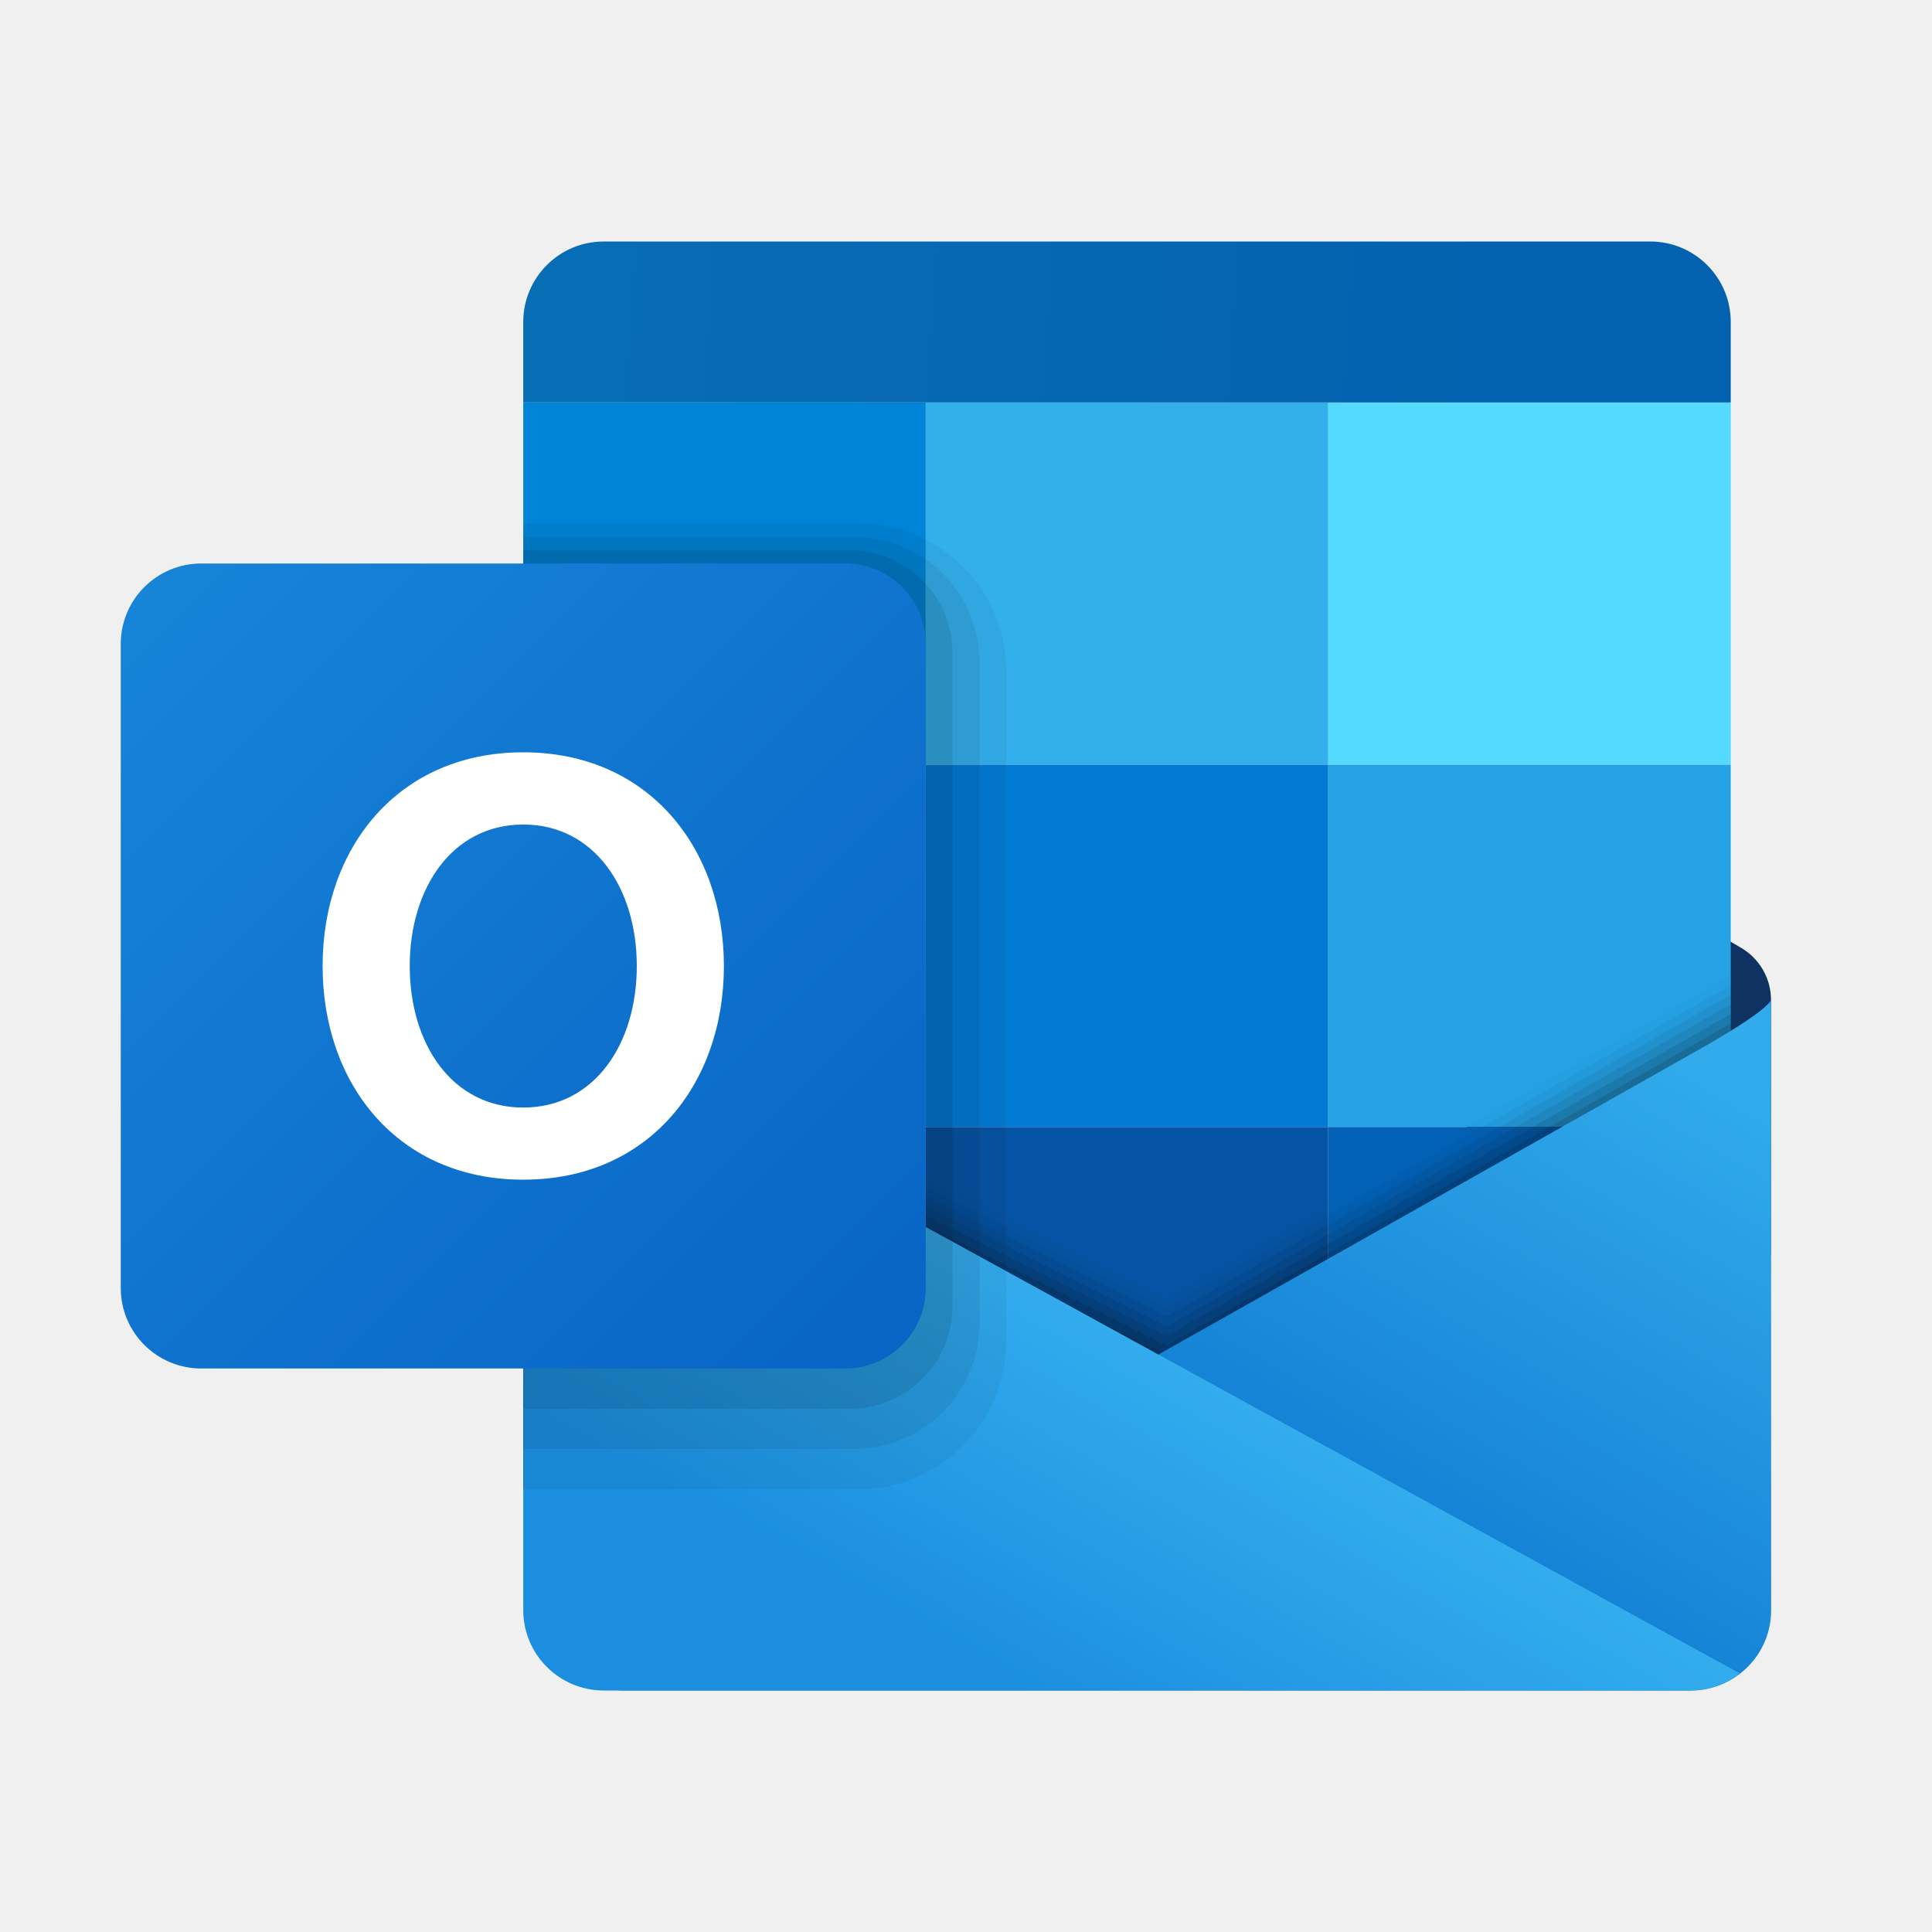
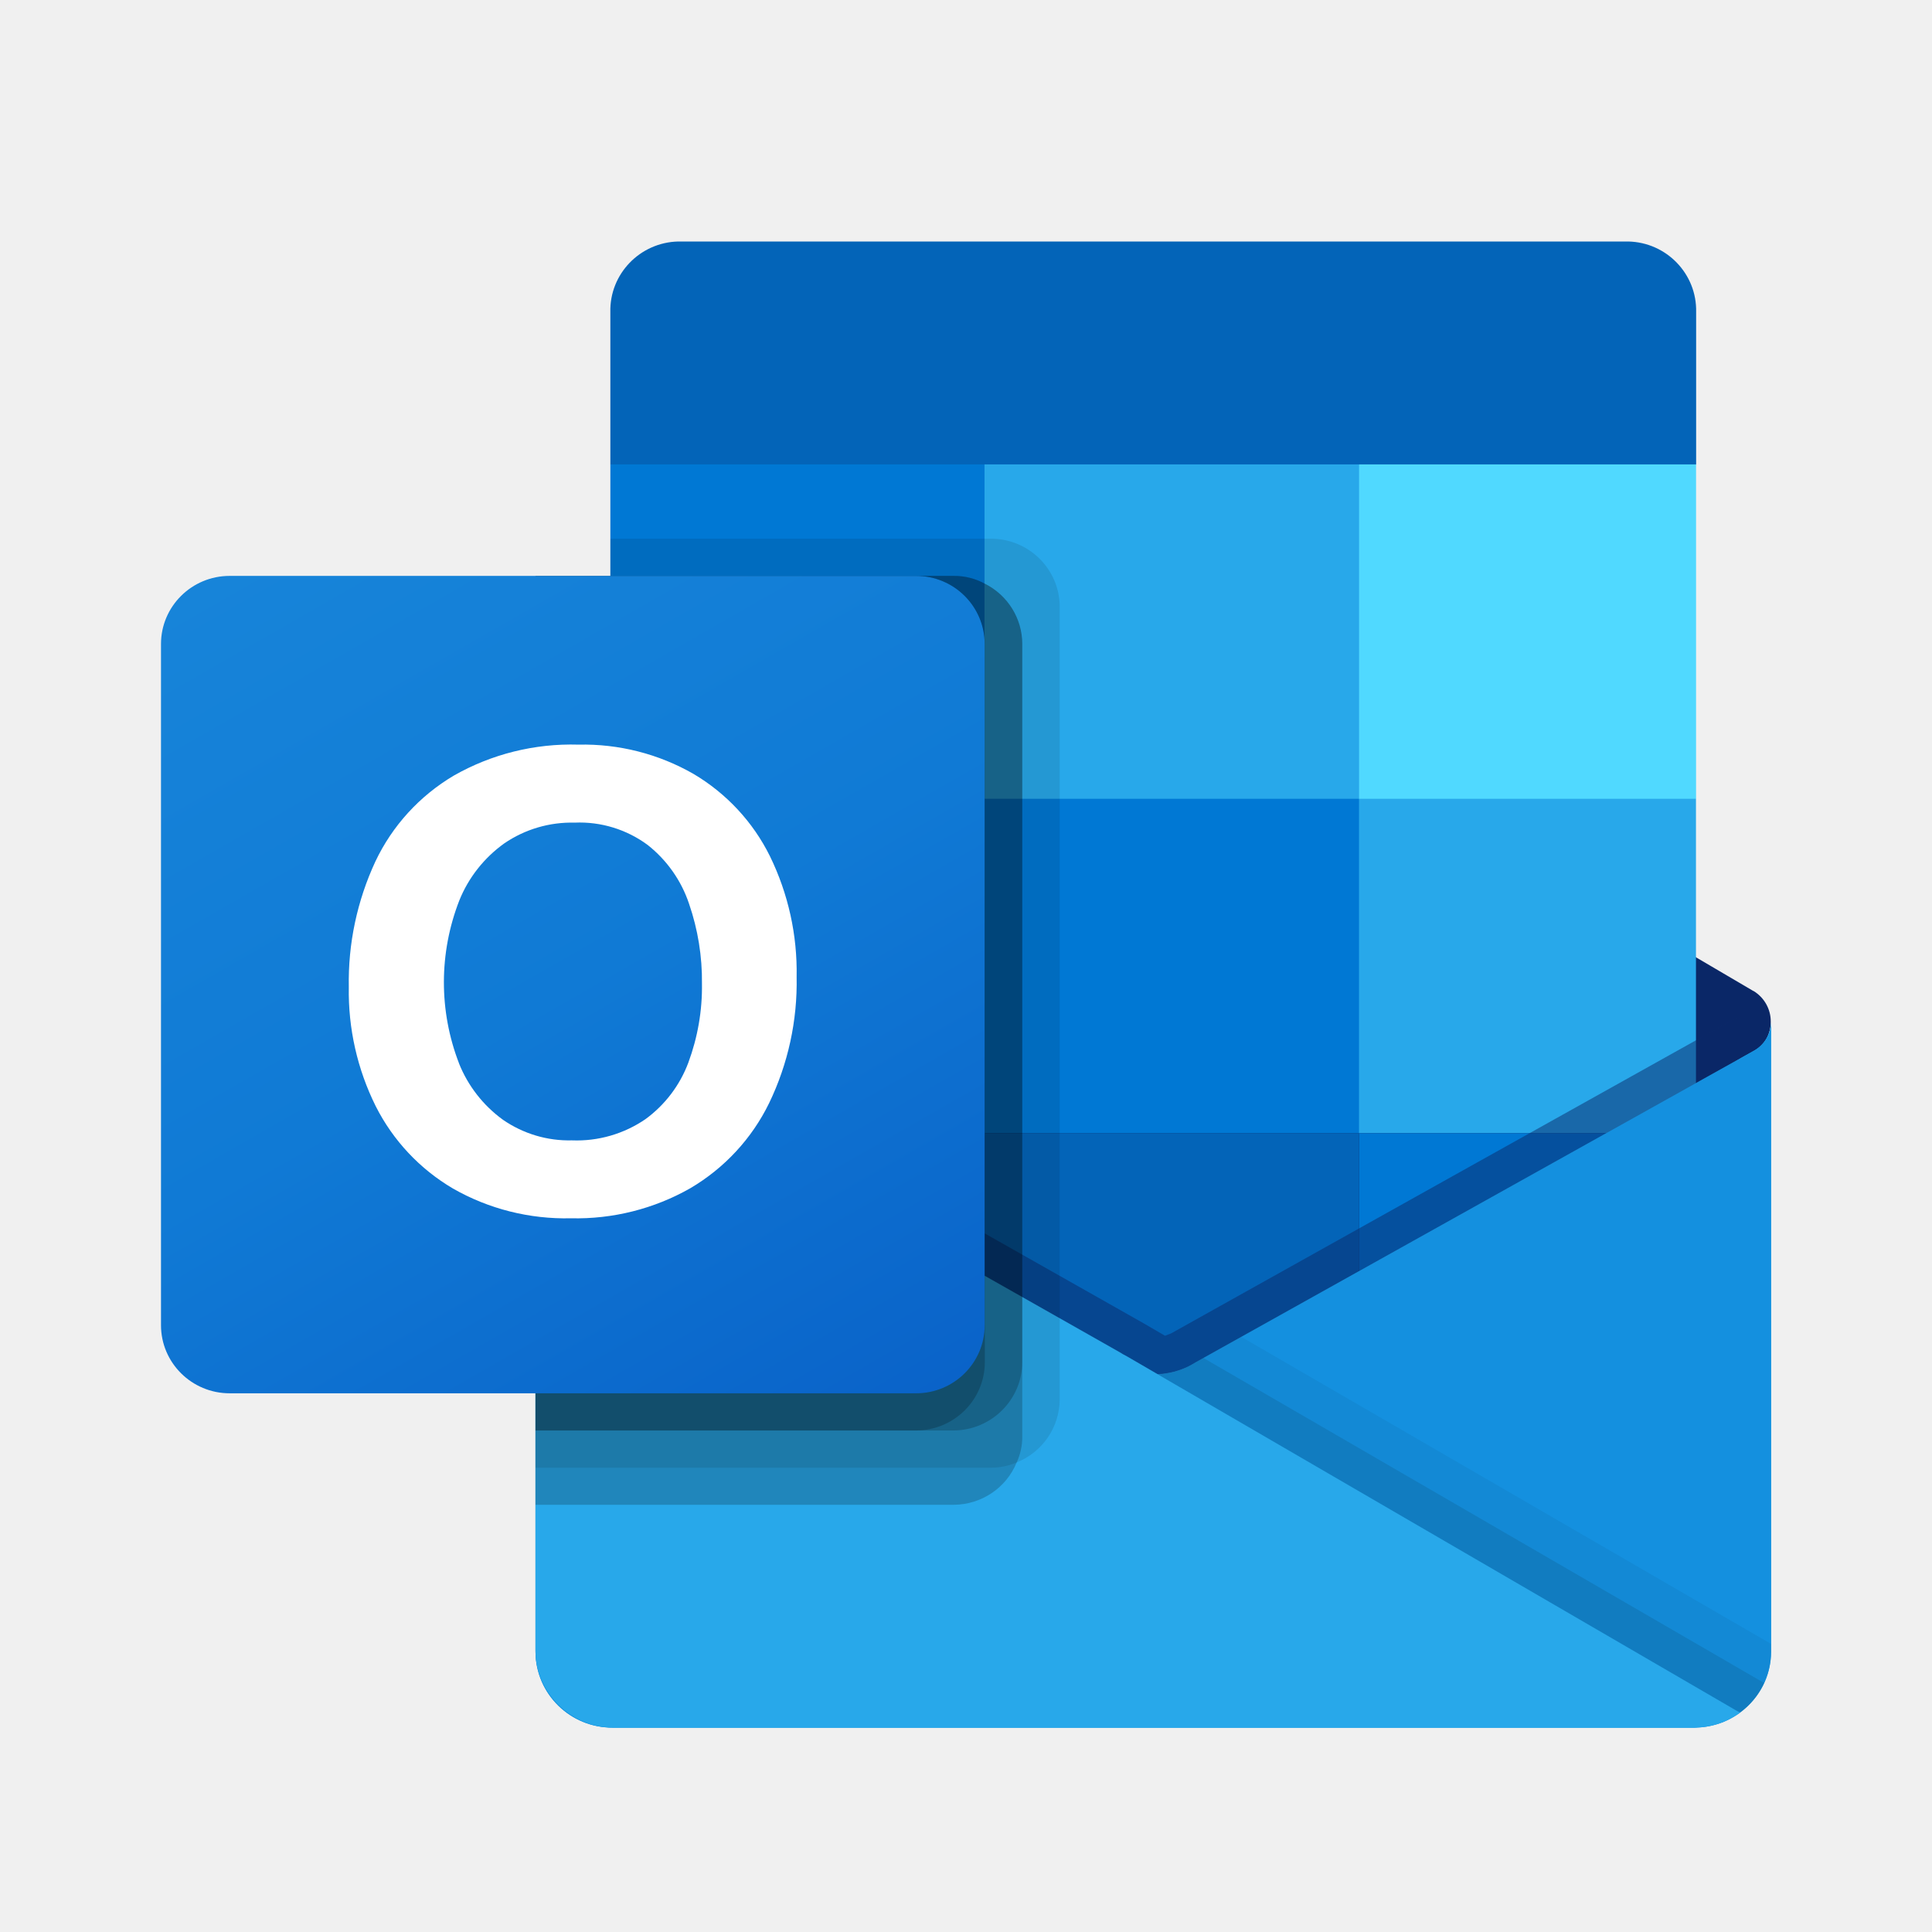
- <svg xmlns="http://www.w3.org/2000/svg" x="0px" y="0px" width="100" height="100" viewBox="0 0 48 48">
-   <path fill="#103262" d="M43.255,23.547l-6.81-3.967v11.594H44v-6.331C44,24.309,43.716,23.816,43.255,23.547z" />
-   <path fill="#0084d7" d="M13,10h10v9H13V10z" />
-   <path fill="#33afec" d="M23,10h10v9H23V10z" />
-   <path fill="#54daff" d="M33,10h10v9H33V10z" />
-   <path fill="#027ad4" d="M23,19h10v9H23V19z" />
-   <path fill="#0553a4" d="M23,28h10v9H23V28z" />
-   <path fill="#25a2e5" d="M33,19h10v9H33V19z" />
-   <path fill="#0262b8" d="M33,28h10v9H33V28z" />
-   <polygon points="13,37 43,37 43,24.238 28.99,32.238 13,24.238" opacity=".019" />
-   <polygon points="13,37 43,37 43,24.476 28.99,32.476 13,24.476" opacity=".038" />
-   <polygon points="13,37 43,37 43,24.714 28.99,32.714 13,24.714" opacity=".057" />
-   <polygon points="13,37 43,37 43,24.952 28.99,32.952 13,24.952" opacity=".076" />
-   <polygon points="13,37 43,37 43,25.19 28.99,33.19 13,25.19" opacity=".095" />
-   <polygon points="13,37 43,37 43,25.429 28.99,33.429 13,25.429" opacity=".114" />
-   <polygon points="13,37 43,37 43,25.667 28.99,33.667 13,25.667" opacity=".133" />
-   <polygon points="13,37 43,37 43,25.905 28.99,33.905 13,25.905" opacity=".152" />
-   <polygon points="13,37 43,37 43,26.143 28.99,34.143 13,26.143" opacity=".171" />
-   <polygon points="13,37 43,37 43,26.381 28.99,34.381 13,26.381" opacity=".191" />
-   <polygon points="13,37 43,37 43,26.619 28.99,34.619 13,26.619" opacity=".209" />
-   <polygon points="13,37 43,37 43,26.857 28.99,34.857 13,26.857" opacity=".229" />
-   <polygon points="13,37 43,37 43,27.095 28.99,35.095 13,27.095" opacity=".248" />
-   <polygon points="13,37 43,37 43,27.333 28.99,35.333 13,27.333" opacity=".267" />
-   <polygon points="13,37 43,37 43,27.571 28.99,35.571 13,27.571" opacity=".286" />
-   <polygon points="13,37 43,37 43,27.81 28.99,35.81 13,27.81" opacity=".305" />
-   <polygon points="13,37 43,37 43,28.048 28.99,36.048 13,28.048" opacity=".324" />
-   <polygon points="13,37 43,37 43,28.286 28.99,36.286 13,28.286" opacity=".343" />
-   <polygon points="13,37 43,37 43,28.524 28.99,36.524 13,28.524" opacity=".362" />
-   <polygon points="13,37 43,37 43,28.762 28.99,36.762 13,28.762" opacity=".381" />
-   <polygon points="13,37 43,37 43,29 28.99,37 13,29" opacity=".4" />
-   <linearGradient id="Qf7015RosYe_HpjKeG0QTa_ut6gQeo5pNqf_gr1" x1="38.925" x2="32.286" y1="24.557" y2="36.024" gradientUnits="userSpaceOnUse">
-     <stop offset="0" stop-color="#31abec" />
-     <stop offset="1" stop-color="#1582d5" />
-   </linearGradient>
-   <path fill="url(#Qf7015RosYe_HpjKeG0QTa_ut6gQeo5pNqf_gr1)" d="M15.441,42h26.563c1.104,0,1.999-0.889,2-1.994C44.007,35.485,44,24.843,44,24.843 s-0.007,0.222-1.751,1.212S14.744,41.566,14.744,41.566S14.978,42,15.441,42z" />
-   <linearGradient id="Qf7015RosYe_HpjKeG0QTb_ut6gQeo5pNqf_gr2" x1="13.665" x2="41.285" y1="6.992" y2="9.074" gradientUnits="userSpaceOnUse">
-     <stop offset=".042" stop-color="#076db4" />
-     <stop offset=".85" stop-color="#0461af" />
-   </linearGradient>
-   <path fill="url(#Qf7015RosYe_HpjKeG0QTb_ut6gQeo5pNqf_gr2)" d="M43,10H13V8c0-1.105,0.895-2,2-2h26c1.105,0,2,0.895,2,2V10z" />
-   <linearGradient id="Qf7015RosYe_HpjKeG0QTc_ut6gQeo5pNqf_gr3" x1="28.153" x2="23.638" y1="33.218" y2="41.1" gradientUnits="userSpaceOnUse">
-     <stop offset="0" stop-color="#33acee" />
-     <stop offset="1" stop-color="#1b8edf" />
-   </linearGradient>
-   <path fill="url(#Qf7015RosYe_HpjKeG0QTc_ut6gQeo5pNqf_gr3)" d="M13,25v15c0,1.105,0.895,2,2,2h15h12.004c0.462,0,0.883-0.162,1.221-0.425L13,25z" />
-   <path d="M21.319,13H13v24h8.319C23.352,37,25,35.352,25,33.319V16.681C25,14.648,23.352,13,21.319,13z" opacity=".05" />
-   <path d="M21.213,36H13V13.333h8.213c1.724,0,3.121,1.397,3.121,3.121v16.425 C24.333,34.603,22.936,36,21.213,36z" opacity=".07" />
-   <path d="M21.106,35H13V13.667h8.106c1.414,0,2.56,1.146,2.56,2.56V32.44C23.667,33.854,22.52,35,21.106,35z" opacity=".09" />
-   <linearGradient id="Qf7015RosYe_HpjKeG0QTd_ut6gQeo5pNqf_gr4" x1="3.53" x2="22.41" y1="14.53" y2="33.41" gradientUnits="userSpaceOnUse">
-     <stop offset="0" stop-color="#1784d8" />
-     <stop offset="1" stop-color="#0864c5" />
-   </linearGradient>
-   <path fill="url(#Qf7015RosYe_HpjKeG0QTd_ut6gQeo5pNqf_gr4)" d="M21,34H5c-1.105,0-2-0.895-2-2V16c0-1.105,0.895-2,2-2h16c1.105,0,2,0.895,2,2v16 C23,33.105,22.105,34,21,34z" />
-   <path fill="#fff" d="M13,18.691c-3.111,0-4.985,2.377-4.985,5.309S9.882,29.309,13,29.309 c3.119,0,4.985-2.377,4.985-5.308C17.985,21.068,16.111,18.691,13,18.691z M13,27.517c-1.765,0-2.82-1.574-2.82-3.516 s1.06-3.516,2.82-3.516s2.821,1.575,2.821,3.516S14.764,27.517,13,27.517z" />
+ <svg xmlns="http://www.w3.org/2000/svg" width="24" height="24" viewBox="0 0 24 24" fill="none">
+   <path d="M21.997 12.692C21.998 12.537 21.917 12.392 21.784 12.311H21.782L21.773 12.306L14.843 8.236C14.813 8.216 14.782 8.197 14.75 8.181C14.482 8.044 14.165 8.044 13.897 8.181C13.865 8.197 13.834 8.216 13.804 8.236L6.874 12.306L6.866 12.311C6.654 12.442 6.589 12.718 6.721 12.928C6.759 12.99 6.813 13.042 6.876 13.079L13.806 17.149C13.836 17.169 13.867 17.188 13.899 17.204C14.167 17.341 14.485 17.341 14.752 17.204C14.784 17.188 14.815 17.169 14.845 17.149L21.776 13.079C21.914 12.998 21.998 12.851 21.997 12.692Z" fill="#0A2767" />
+   <path d="M7.686 9.974H12.233V14.111H7.686V9.974ZM21.07 5.769V3.877C21.081 3.404 20.704 3.011 20.227 3H8.426C7.949 3.011 7.571 3.404 7.582 3.877V5.769L14.559 7.615L21.07 5.769Z" fill="#0364B8" />
+   <path d="M7.582 5.769H12.233V9.923H7.582V5.769Z" fill="#0078D4" />
+   <path d="M16.882 5.769H12.23V9.923L16.882 14.077H21.068V9.923L16.882 5.769Z" fill="#28A8EA" />
+   <path d="M12.23 9.923H16.882V14.077H12.23V9.923Z" fill="#0078D4" />
+   <path d="M12.23 14.077H16.882V18.231H12.23V14.077Z" fill="#0364B8" />
+   <path d="M7.684 14.111H12.231V17.871H7.684V14.111Z" fill="#14447D" />
+   <path d="M16.883 14.077H21.069V18.231H16.883V14.077Z" fill="#0078D4" />
+   <path d="M21.788 13.053L21.779 13.058L14.849 16.925C14.819 16.944 14.788 16.962 14.756 16.977C14.638 17.033 14.51 17.064 14.38 17.07L14.002 16.85C13.97 16.834 13.938 16.816 13.909 16.797L6.885 12.819H6.882L6.652 12.692V20.521C6.656 21.044 7.085 21.464 7.612 21.461H21.056C21.064 21.461 21.071 21.457 21.08 21.457C21.191 21.45 21.3 21.428 21.405 21.39C21.45 21.371 21.494 21.348 21.536 21.323C21.567 21.305 21.62 21.267 21.62 21.267C21.859 21.092 22 20.816 22.001 20.521V12.692C22.001 12.842 21.919 12.98 21.788 13.053Z" fill="url(#paint0_linear_3608_348)" />
+   <path opacity="0.5" d="M21.625 12.661V13.141L14.379 18.092L6.877 12.822C6.877 12.82 6.875 12.818 6.872 12.818L6.184 12.407V12.061L6.467 12.056L7.067 12.398L7.081 12.402L7.132 12.435C7.132 12.435 14.184 16.427 14.202 16.436L14.472 16.593C14.495 16.584 14.518 16.575 14.546 16.565C14.56 16.556 21.546 12.656 21.546 12.656L21.625 12.661Z" fill="#0A2767" />
+   <path d="M21.788 13.053L21.779 13.058L14.849 16.926C14.819 16.944 14.788 16.962 14.756 16.978C14.487 17.108 14.172 17.108 13.903 16.978C13.871 16.962 13.84 16.945 13.81 16.926L6.88 13.058L6.871 13.053C6.738 12.981 6.654 12.843 6.652 12.692V20.521C6.656 21.044 7.085 21.464 7.611 21.461C7.611 21.461 7.611 21.461 7.611 21.461H21.042C21.568 21.464 21.998 21.044 22.001 20.521C22.001 20.521 22.001 20.521 22.001 20.521V12.692C22.001 12.842 21.919 12.98 21.788 13.053Z" fill="#1490DF" />
+   <path opacity="0.1" d="M14.949 16.869L14.845 16.927C14.815 16.946 14.784 16.963 14.752 16.979C14.638 17.035 14.514 17.067 14.387 17.075L17.023 20.169L21.623 21.269C21.749 21.174 21.849 21.05 21.915 20.907L14.949 16.869Z" fill="black" />
+   <path opacity="0.05" d="M15.419 16.607L14.845 16.927C14.815 16.946 14.784 16.963 14.752 16.979C14.638 17.035 14.514 17.067 14.387 17.075L15.622 20.455L21.624 21.267C21.861 21.091 22 20.815 22 20.522V20.421L15.419 16.607Z" fill="black" />
+   <path d="M7.624 21.461H21.041C21.247 21.462 21.448 21.397 21.615 21.276L14.001 16.851C13.969 16.835 13.938 16.817 13.908 16.798L6.885 12.82H6.882L6.652 12.692V20.495C6.652 21.028 7.087 21.46 7.624 21.461Z" fill="#28A8EA" />
+   <path opacity="0.1" d="M13.164 7.538V17.382C13.163 17.727 12.952 18.038 12.629 18.167C12.529 18.21 12.421 18.232 12.313 18.232H6.652V7.153H7.583V6.692H12.313C12.783 6.694 13.163 7.072 13.164 7.538Z" fill="black" />
+   <path opacity="0.2" d="M12.699 8V17.845C12.7 17.956 12.676 18.067 12.629 18.168C12.5 18.484 12.191 18.691 11.848 18.693H6.652V7.154H11.848C11.983 7.153 12.116 7.186 12.234 7.251C12.519 7.394 12.699 7.684 12.699 8Z" fill="black" />
+   <path opacity="0.2" d="M12.699 8V16.922C12.697 17.388 12.317 17.765 11.848 17.77H6.652V7.154H11.848C11.983 7.153 12.116 7.186 12.234 7.251C12.519 7.394 12.699 7.684 12.699 8Z" fill="black" />
+   <path opacity="0.2" d="M12.234 8V16.922C12.233 17.389 11.853 17.767 11.383 17.77H6.652V7.154H11.383C11.853 7.155 12.234 7.533 12.234 8C12.234 8 12.234 8 12.234 8Z" fill="black" />
+   <path d="M2.853 7.154H11.38C11.851 7.154 12.232 7.533 12.232 8V16.462C12.232 16.929 11.851 17.308 11.38 17.308H2.853C2.382 17.308 2 16.929 2 16.462V8C2 7.533 2.382 7.154 2.853 7.154Z" fill="url(#paint1_linear_3608_348)" />
+   <path d="M4.663 10.702C4.873 10.258 5.213 9.886 5.637 9.635C6.107 9.367 6.643 9.234 7.185 9.25C7.687 9.239 8.182 9.365 8.617 9.615C9.025 9.857 9.354 10.211 9.564 10.635C9.792 11.102 9.906 11.616 9.896 12.135C9.907 12.677 9.79 13.215 9.554 13.704C9.34 14.143 9 14.51 8.578 14.759C8.126 15.017 7.612 15.146 7.092 15.134C6.579 15.146 6.073 15.019 5.628 14.765C5.216 14.523 4.883 14.168 4.668 13.743C4.439 13.283 4.324 12.775 4.333 12.261C4.323 11.723 4.436 11.191 4.663 10.702ZM5.701 13.208C5.813 13.489 6.003 13.733 6.249 13.911C6.5 14.084 6.8 14.174 7.105 14.166C7.43 14.179 7.751 14.086 8.019 13.902C8.261 13.725 8.446 13.481 8.551 13.2C8.667 12.886 8.725 12.554 8.72 12.22C8.724 11.883 8.67 11.547 8.56 11.228C8.464 10.94 8.285 10.685 8.045 10.496C7.784 10.303 7.464 10.205 7.14 10.219C6.827 10.211 6.521 10.301 6.264 10.477C6.014 10.656 5.82 10.902 5.706 11.185C5.452 11.836 5.45 12.557 5.702 13.209L5.701 13.208Z" fill="white" />
+   <path d="M16.883 5.769H21.069V9.923H16.883V5.769Z" fill="#50D9FF" />
+   <defs>
+     <linearGradient id="paint0_linear_3608_348" x1="14.327" y1="12.692" x2="14.327" y2="21.461" gradientUnits="userSpaceOnUse">
+       <stop stop-color="#35B8F1" />
+       <stop offset="1" stop-color="#28A8EA" />
+     </linearGradient>
+     <linearGradient id="paint1_linear_3608_348" x1="3.778" y1="6.493" x2="10.378" y2="18.013" gradientUnits="userSpaceOnUse">
+       <stop stop-color="#1784D9" />
+       <stop offset="0.5" stop-color="#107AD5" />
+       <stop offset="1" stop-color="#0A63C9" />
+     </linearGradient>
+   </defs>
</svg>
